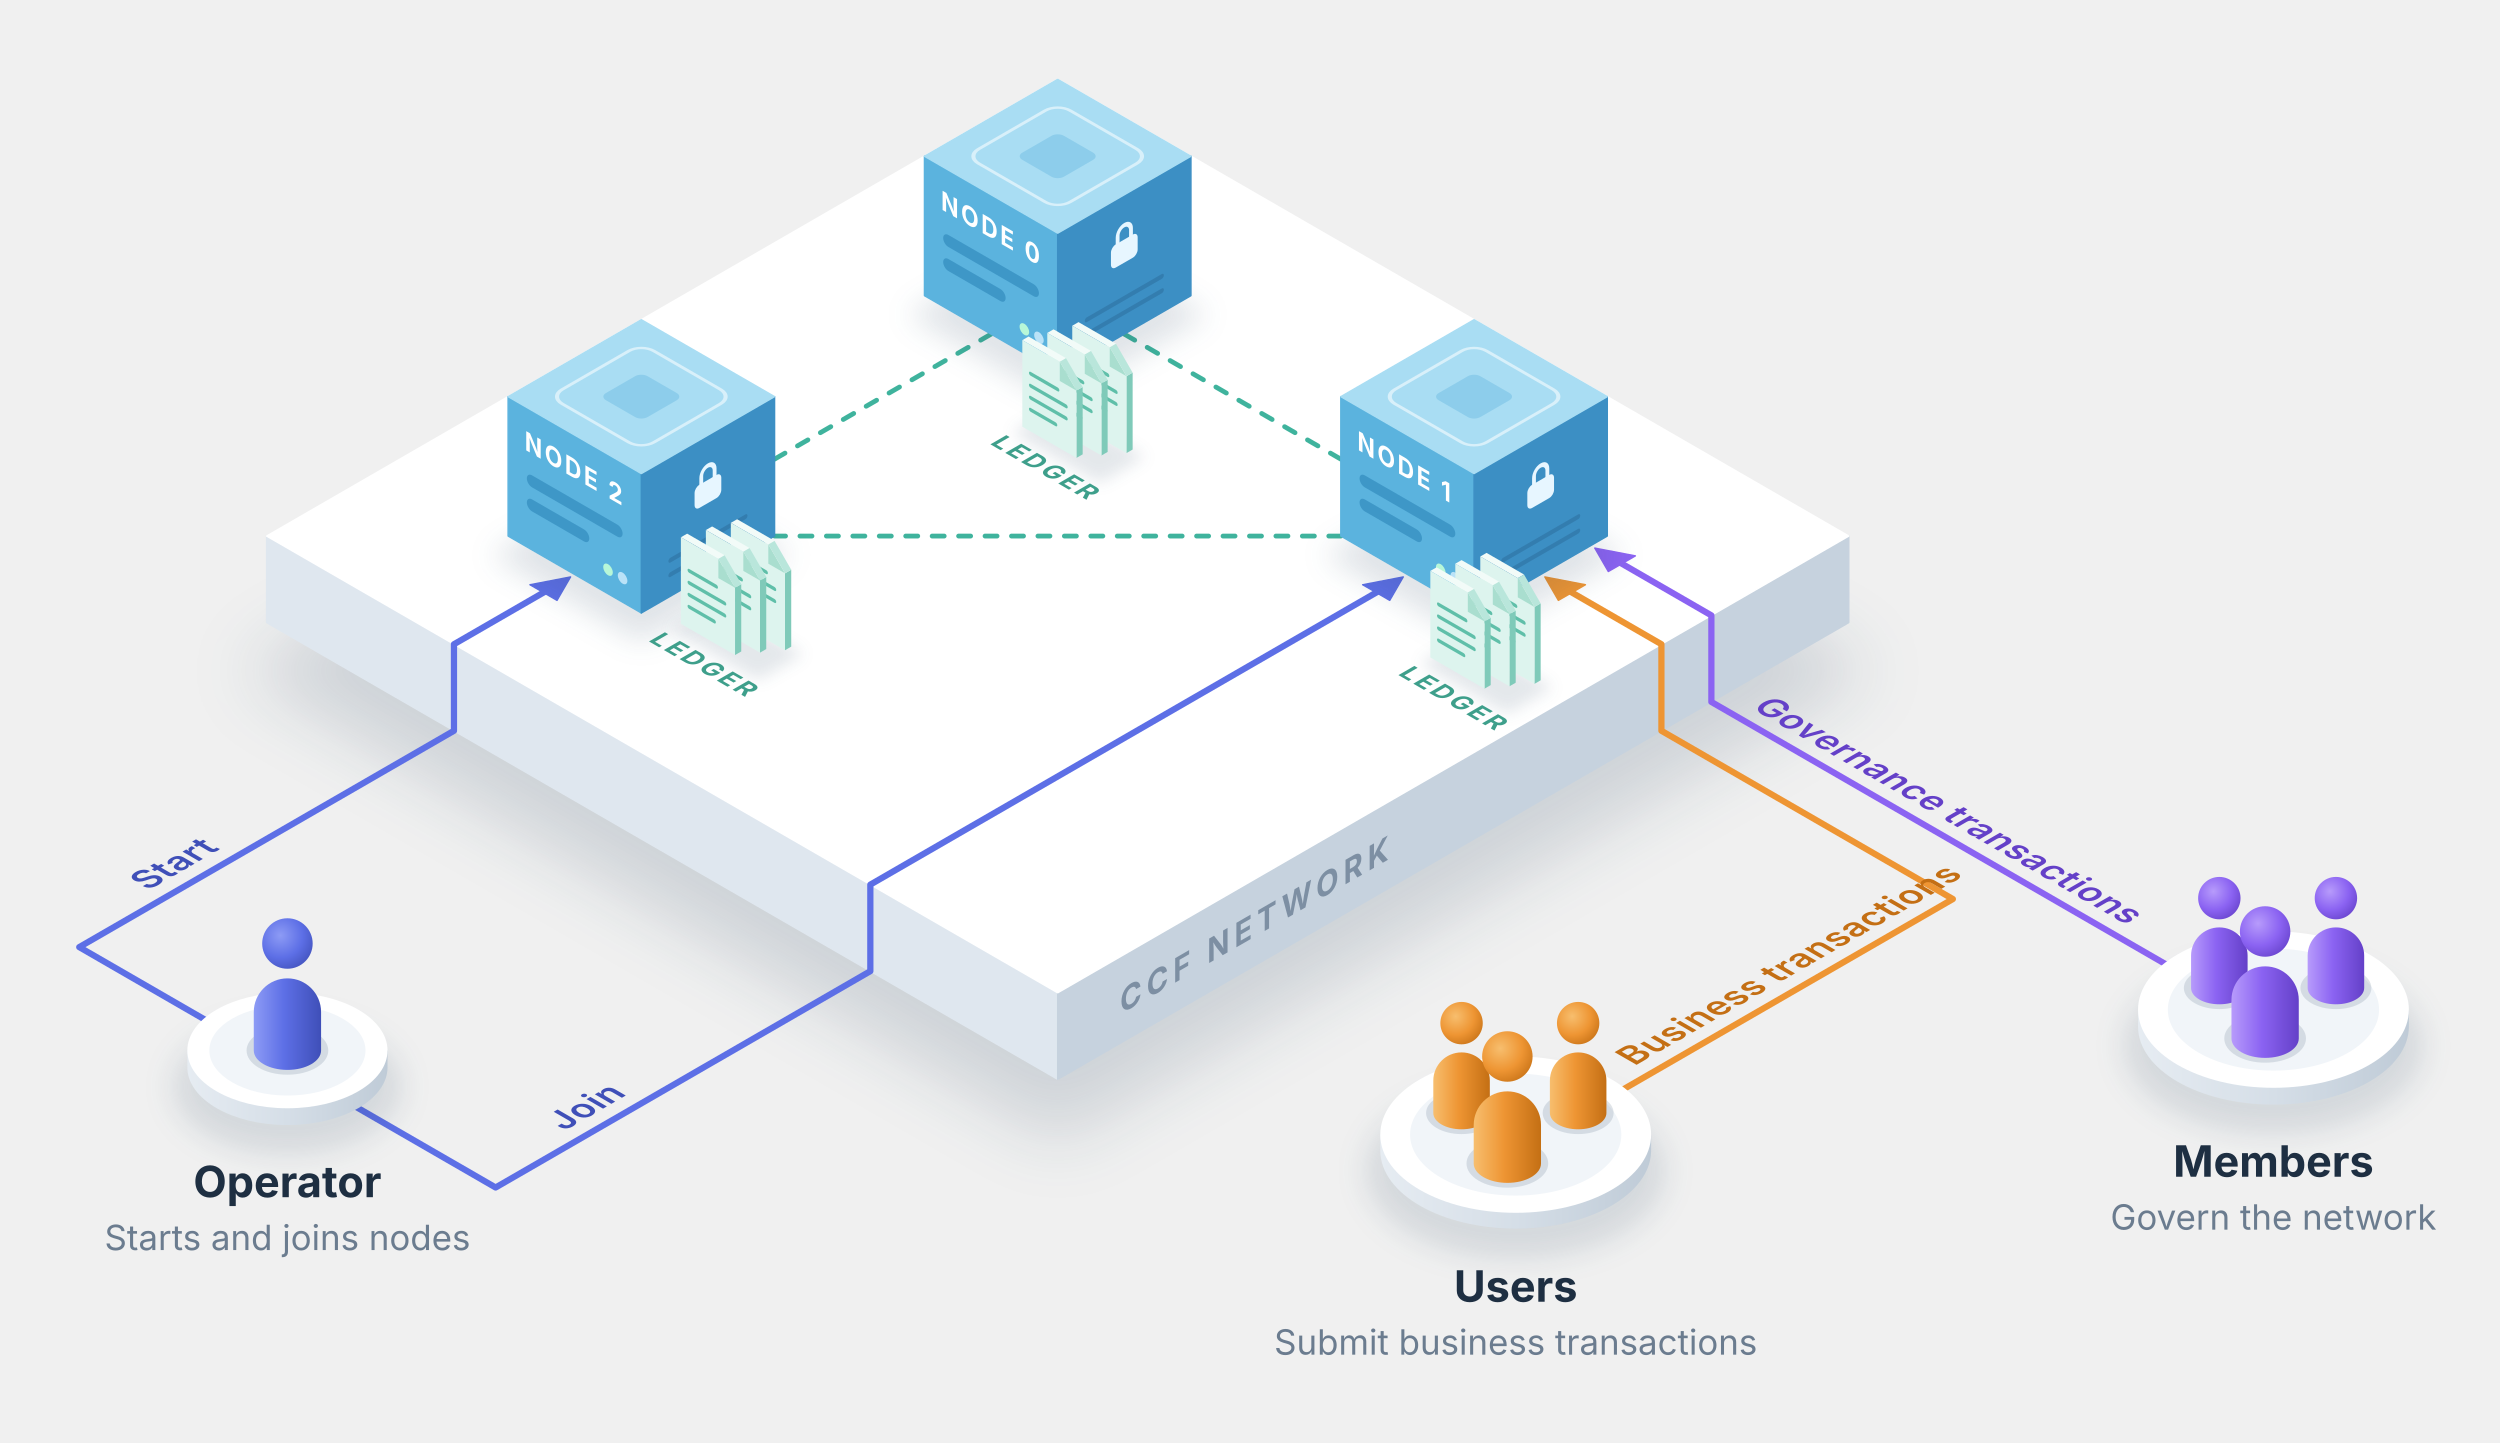
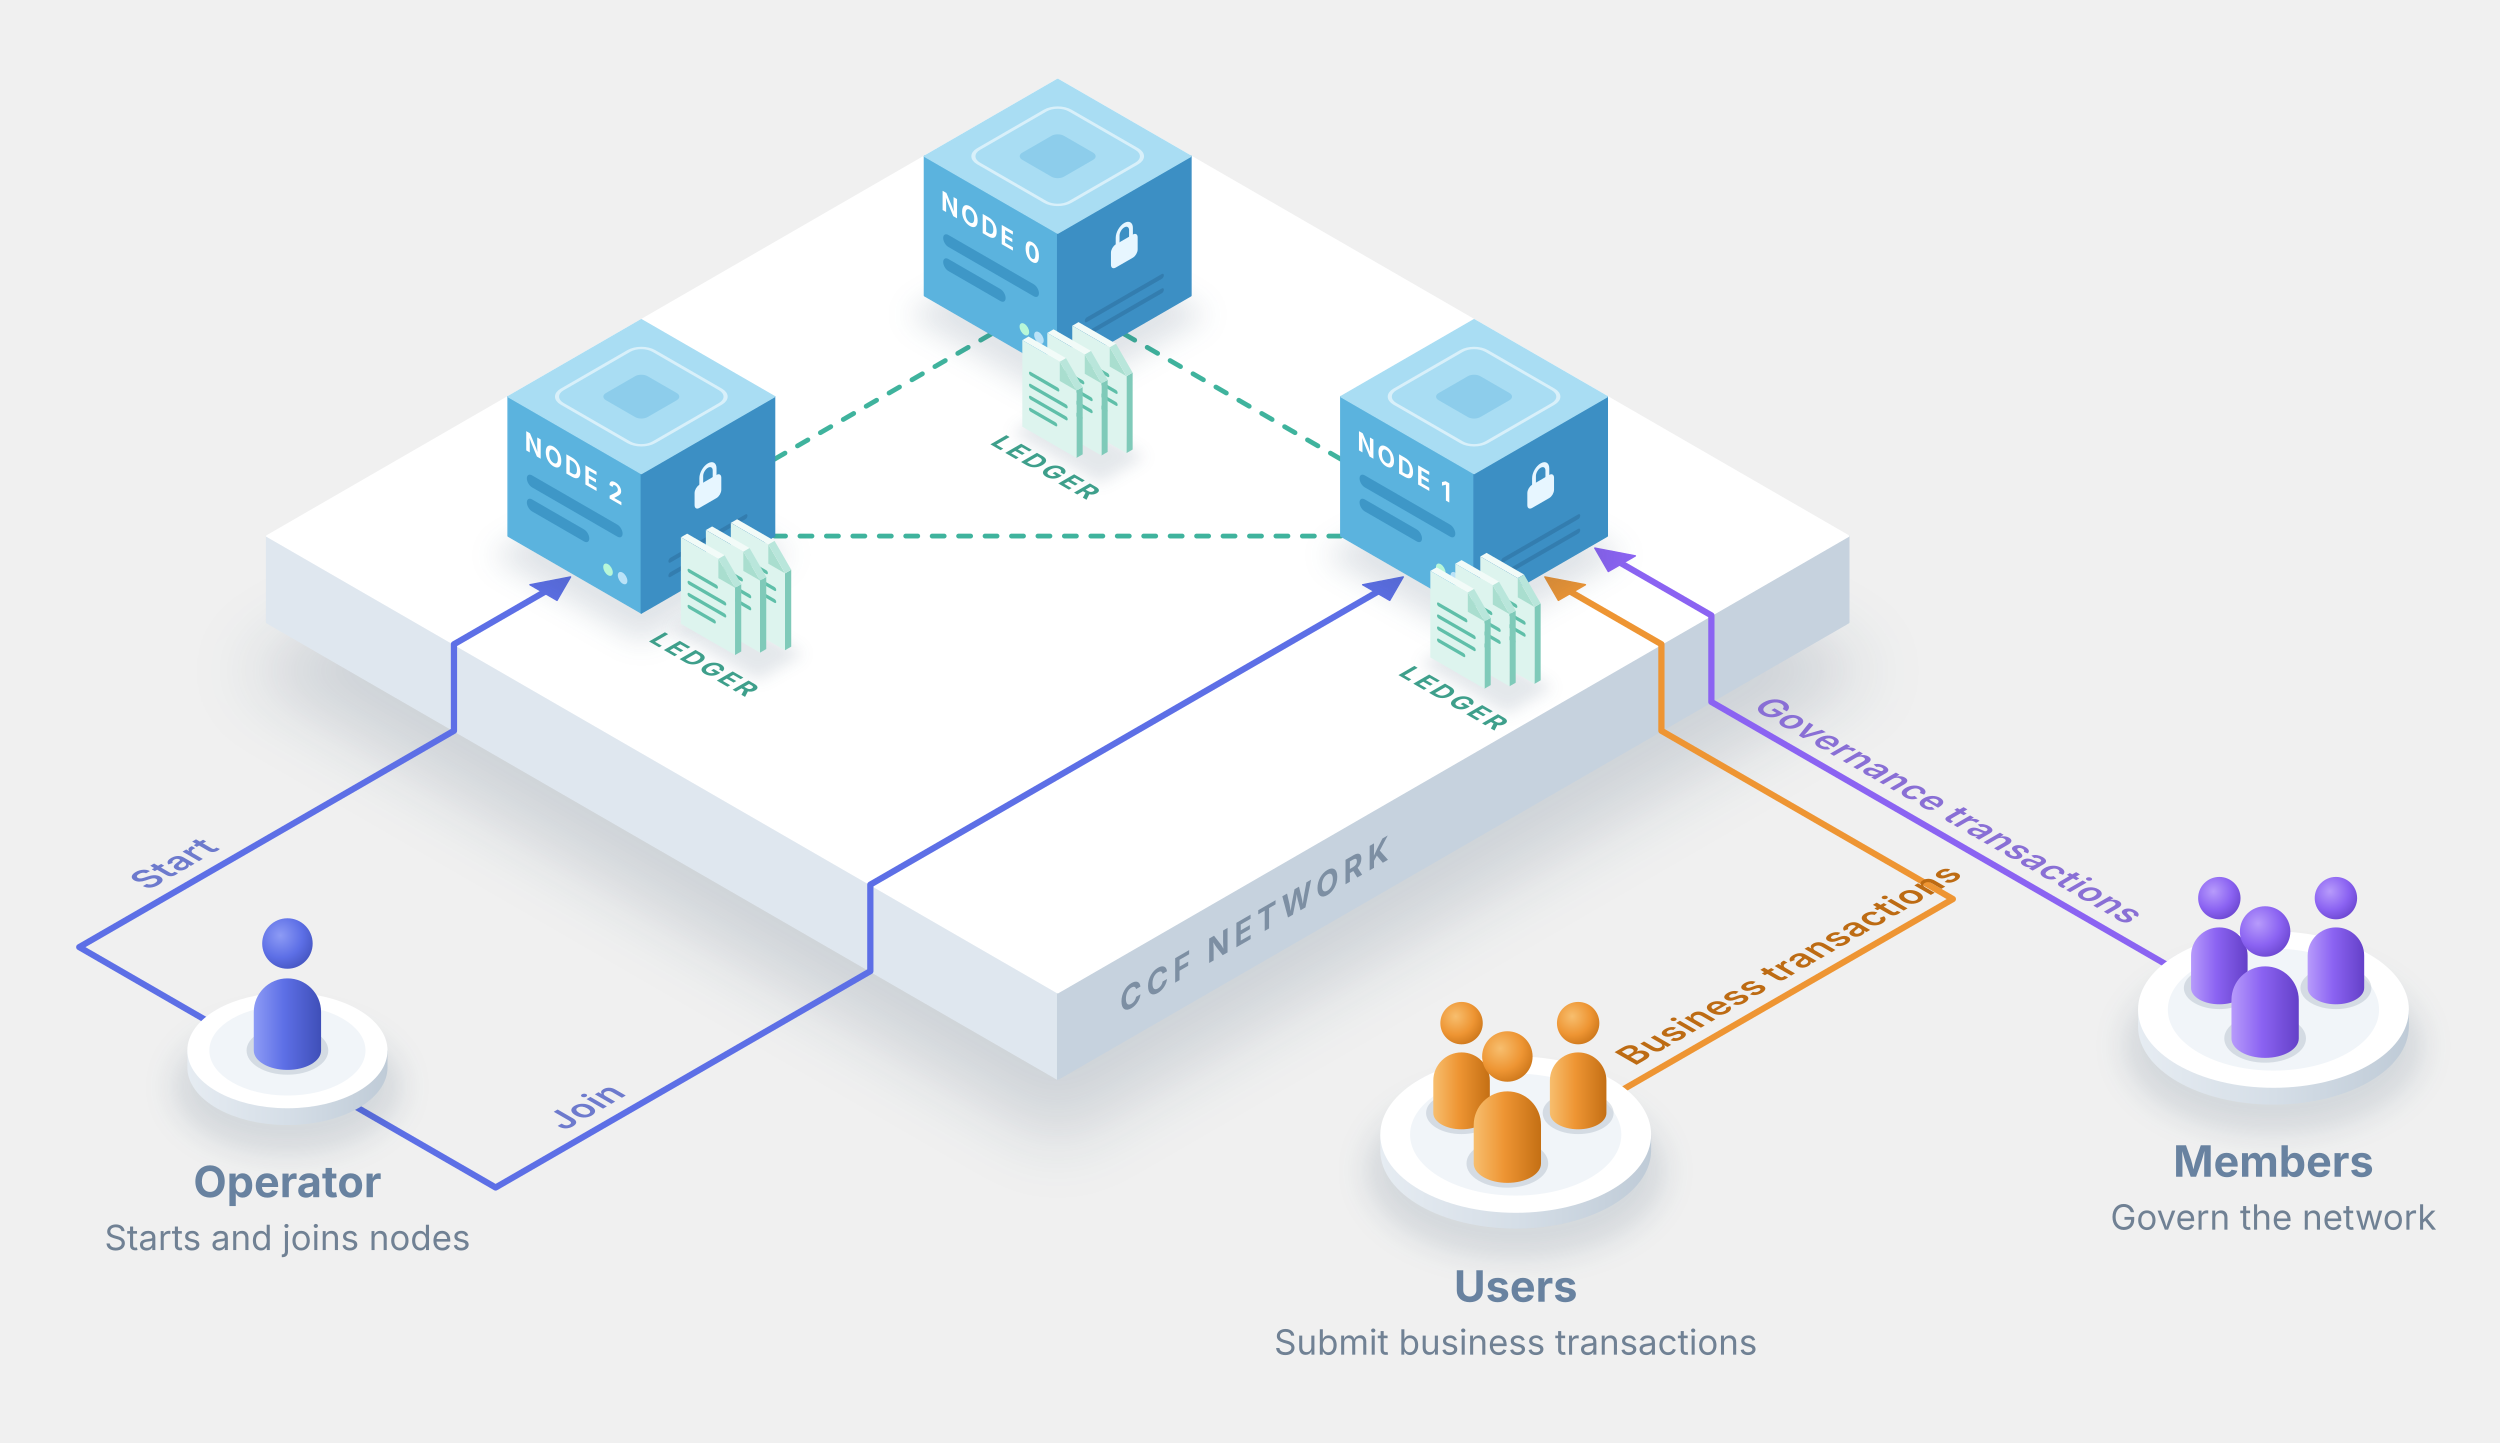
<svg xmlns="http://www.w3.org/2000/svg" width="1040" height="600" viewBox="120 186 1040 600" fill="none" role="img" aria-labelledby="title desc">
  <defs>
    <filter id="blur3" x="-30%" y="-30%" width="160%" height="160%">
      <feGaussianBlur stdDeviation="3" />
    </filter>
    <filter id="blur6" x="-30%" y="-30%" width="160%" height="160%">
      <feGaussianBlur stdDeviation="6" />
    </filter>
    <filter id="blur14" x="-20%" y="-30%" width="140%" height="160%">
      <feGaussianBlur stdDeviation="14" />
    </filter>
    <symbol id="lock" viewBox="0 0 24 24">
      <rect x="5" y="10.5" width="14" height="10.5" rx="2.5" fill="currentColor" />
      <path d="M8.5 10.5V7.5a3.5 3.5 0 0 1 7 0v3" stroke="currentColor" stroke-width="2" stroke-linecap="round" fill="none" />
    </symbol>
    <linearGradient id="discSide" x1="0" y1="0" x2="1" y2="0">
      <stop stop-color="#E6ECF2" />
      <stop offset=".5" stop-color="#D5DEE7" />
      <stop offset="1" stop-color="#BFCBD7" />
    </linearGradient>
    <linearGradient id="bodyop" x1="0" y1="0" x2="1" y2="0">
      <stop stop-color="#8D9BF5" />
      <stop offset=".45" stop-color="#5D6FE6" />
      <stop offset="1" stop-color="#3F4FB8" />
    </linearGradient>
    <radialGradient id="headop" cx=".36" cy=".34" r=".8">
      <stop stop-color="#8D9BF5" />
      <stop offset=".55" stop-color="#5D6FE6" />
      <stop offset="1" stop-color="#3F4FB8" />
    </radialGradient>
    <linearGradient id="bodygov" x1="0" y1="0" x2="1" y2="0">
      <stop stop-color="#B79BFB" />
      <stop offset=".45" stop-color="#8B63F2" />
      <stop offset="1" stop-color="#6440C8" />
    </linearGradient>
    <radialGradient id="headgov" cx=".36" cy=".34" r=".8">
      <stop stop-color="#B79BFB" />
      <stop offset=".55" stop-color="#8B63F2" />
      <stop offset="1" stop-color="#6440C8" />
    </radialGradient>
    <linearGradient id="bodyusr" x1="0" y1="0" x2="1" y2="0">
      <stop stop-color="#F7BE6E" />
      <stop offset=".45" stop-color="#EE9533" />
      <stop offset="1" stop-color="#C46F14" />
    </linearGradient>
    <radialGradient id="headusr" cx=".36" cy=".34" r=".8">
      <stop stop-color="#F7BE6E" />
      <stop offset=".55" stop-color="#EE9533" />
      <stop offset="1" stop-color="#C46F14" />
    </radialGradient>
  </defs>
  <g font-family="Inter, 'Segoe UI', ui-sans-serif, system-ui, sans-serif">
    <g transform="translate(560 255)">
      <polygon points="0.00,14.00 339.48,210.00 0.00,406.00 -339.48,210.00" fill="#1D3B58" opacity=".16" filter="url(#blur14)" />
      <polygon points="-329.09,190.00 0.00,380.00 0.00,344.00 -329.09,154.00" fill="#DFE7EF" stroke="#DFE7EF" stroke-width=".6" stroke-linejoin="round" />
      <polygon points="329.09,190.00 0.00,380.00 0.00,344.00 329.09,154.00" fill="#C6D2DE" stroke="#C6D2DE" stroke-width=".6" stroke-linejoin="round" />
      <polygon points="0.00,-36.00 329.09,154.00 0.00,344.00 -329.09,154.00" fill="#FFFFFF" stroke="#FFFFFF" stroke-width=".6" stroke-linejoin="round" />
      <g transform="matrix(0.866 -0.5 0 1 0.00 344.00)">
        <text x="30" y="24" fill="#7D8FA3" font-size="14" font-weight="700" letter-spacing="2.4">CCF NETWORK</text>
      </g>
      <path d="M-320.43 375.00 L-407.03 325.00 L-251.15 235.00 L-251.15 199.00 L-212.18 176.50" stroke="#5D6FE6" stroke-width="2.6" stroke-linecap="round" stroke-linejoin="round" fill="none" />
      <polygon points="-202.65,171.00 -208.28,180.75 -219.54,174.25" fill="#5D6FE6" stroke="#5D6FE6" stroke-width=".6" stroke-linejoin="round" />
      <path d="M-320.43 375.00 L-233.83 425.00 L-77.94 335.00 L-77.94 299.00 L134.23 176.50" stroke="#5D6FE6" stroke-width="2.6" stroke-linecap="round" stroke-linejoin="round" fill="none" />
      <polygon points="143.76,171.00 138.13,180.75 126.87,174.25" fill="#5D6FE6" stroke="#5D6FE6" stroke-width=".6" stroke-linejoin="round" />
      <path d="M505.76 358.00 L271.93 223.00 L271.93 187.00 L232.96 164.50" stroke="#8B63F2" stroke-width="2.6" stroke-linecap="round" stroke-linejoin="round" fill="none" />
      <polygon points="223.43,159.00 240.32,162.25 229.06,168.75" fill="#8B63F2" stroke="#8B63F2" stroke-width=".6" stroke-linejoin="round" />
      <path d="M190.53 410.00 L372.39 305.00 L251.15 235.00 L251.15 199.00 L212.18 176.50" stroke="#EE9533" stroke-width="2.6" stroke-linecap="round" stroke-linejoin="round" fill="none" />
      <polygon points="202.65,171.00 219.54,174.25 208.28,180.75" fill="#EE9533" stroke="#EE9533" stroke-width=".6" stroke-linejoin="round" />
-       <text transform="matrix(0.866 -0.5 0.866 0.5 -378.45 301.50)" fill="#3F4FB8" font-size="14.5" font-weight="600" letter-spacing=".2">Start</text>
-       <text transform="matrix(0.866 -0.5 0.866 0.5 -205.25 401.50)" fill="#3F4FB8" font-size="14.5" font-weight="600" letter-spacing=".2">Join</text>
-       <text transform="matrix(0.866 0.5 -0.866 0.5 288.39 225.50)" fill="#6440C8" font-size="14.5" font-weight="600" letter-spacing=".2">Governance transactions</text>
-       <text transform="matrix(0.866 -0.5 0.866 0.5 239.89 374.50)" fill="#C46F14" font-size="14.5" font-weight="600" letter-spacing=".2">Business transactions</text>
+       <text transform="matrix(0.866 -0.5 0.866 0.5 -378.45 301.50)" fill="#6D7ACD" font-size="14.5" font-weight="600" letter-spacing=".2">Start</text>
+       <text transform="matrix(0.866 -0.5 0.866 0.5 -205.25 401.50)" fill="#6D7ACD" font-size="14.5" font-weight="600" letter-spacing=".2">Join</text>
+       <text transform="matrix(0.866 0.5 -0.866 0.5 288.39 225.50)" fill="#896FD5" font-size="14.5" font-weight="600" letter-spacing=".2">Governance transactions</text>
+       <text transform="matrix(0.866 -0.5 0.866 0.5 239.89 374.50)" fill="#BD6B13" font-size="14.5" font-weight="600" letter-spacing=".2">Business transactions</text>
      <path d="M27.71 70.00 L145.49 138.00" stroke="#3FB39D" stroke-width="2" stroke-linecap="round" stroke-linejoin="round" fill="none" stroke-dasharray="5 6" />
      <path d="M-27.71 70.00 L-145.49 138.00" stroke="#3FB39D" stroke-width="2" stroke-linecap="round" stroke-linejoin="round" fill="none" stroke-dasharray="5 6" />
      <path d="M117.78 154.00 L-117.78 154.00" stroke="#3FB39D" stroke-width="2" stroke-linecap="round" stroke-linejoin="round" fill="none" stroke-dasharray="5 6" />
      <polygon points="0.00,26.00 62.35,62.00 0.00,98.00 -62.35,62.00" fill="#1D3B58" opacity=".14" filter="url(#blur6)" />
      <polygon points="-55.43,54.00 0.00,86.00 0.00,28.00 -55.43,-4.00" fill="#5BB3DE" stroke="#5BB3DE" stroke-width=".6" stroke-linejoin="round" />
      <polygon points="55.43,54.00 0.00,86.00 0.00,28.00 55.43,-4.00" fill="#3C8FC4" stroke="#3C8FC4" stroke-width=".6" stroke-linejoin="round" />
      <polygon points="0.00,-36.00 55.43,-4.00 0.00,28.00 -55.43,-4.00" fill="#A9DDF3" stroke="#A9DDF3" stroke-width=".6" stroke-linejoin="round" />
      <g transform="matrix(0.866 0.5 0 1 -55.43 -4.00)">
        <text x="8" y="18" fill="#FFFFFF" font-size="11" font-weight="700" letter-spacing="1.2">NODE 0</text>
        <rect x="9" y="27" width="46" height="5" rx="2.5" fill="#3E97C7" />
        <rect x="9" y="37" width="30" height="5" rx="2.5" fill="#3E97C7" />
        <circle cx="48" cy="48" r="2.3" fill="#B7F7D8" />
        <circle cx="55" cy="48" r="2.3" fill="#D9F2FF" opacity=".75" />
      </g>
      <g transform="matrix(0.866 -0.5 0 1 0.00 28.00)">
        <use href="#lock" x="21" y="9" width="22" height="22" color="#E7F6FF" />
        <path d="M14 43H50M14 49H50" stroke="#337DAF" stroke-width="2" stroke-linecap="round" />
      </g>
      <g transform="matrix(0.866 0.5 -0.866 0.5 0.00 -36.00)">
        <rect x="10" y="10" width="44" height="44" rx="6" fill="none" stroke="#FFFFFF" stroke-opacity=".55" stroke-width="1.4" />
        <rect x="22" y="22" width="20" height="20" rx="3" fill="#8DCDEB" />
      </g>
      <polygon points="0.00,100.00 36.37,121.00 17.32,132.00 -19.05,111.00" fill="#1D3B58" opacity=".12" filter="url(#blur3)" />
      <polygon points="31.18,118.00 28.58,119.50 28.58,87.50 31.18,86.00" fill="#7FCAB9" />
      <polygon points="8.66,65.00 24.25,74.00 21.65,75.50 6.06,66.50" fill="#F2FBF8" />
      <polygon points="24.25,74.00 31.18,86.00 28.58,87.50 21.65,75.50" fill="#B9E6DB" />
      <polygon points="6.06,106.50 28.58,119.50 28.58,87.50 21.65,75.50 6.06,66.50" fill="#DDF4EE" />
      <polygon points="21.65,75.50 21.65,83.50 28.58,87.50" fill="#A9DECF" />
      <g transform="matrix(0.866 0.5 0 1 6.06 66.50)">
        <path d="M4 12H17M4 17H21M4 22H21M4 27H16" stroke="#5FBFA9" stroke-width="1.6" stroke-linecap="round" />
      </g>
      <polygon points="20.78,119.00 18.19,120.50 18.19,90.50 20.78,89.00" fill="#7FCAB9" />
      <polygon points="-1.73,68.00 13.86,77.00 11.26,78.50 -4.33,69.50" fill="#F2FBF8" />
      <polygon points="13.86,77.00 20.78,89.00 18.19,90.50 11.26,78.50" fill="#B9E6DB" />
      <polygon points="-4.33,107.50 18.19,120.50 18.19,90.50 11.26,78.50 -4.33,69.50" fill="#DDF4EE" />
      <polygon points="11.26,78.50 11.26,86.50 18.19,90.50" fill="#A9DECF" />
      <g transform="matrix(0.866 0.5 0 1 -4.33 69.50)">
        <path d="M4 12H17M4 17H21M4 22H21M4 27H16" stroke="#5FBFA9" stroke-width="1.6" stroke-linecap="round" />
      </g>
      <polygon points="10.39,120.00 7.79,121.50 7.79,93.50 10.39,92.00" fill="#7FCAB9" />
      <polygon points="-12.12,71.00 3.46,80.00 0.87,81.50 -14.72,72.50" fill="#F2FBF8" />
      <polygon points="3.46,80.00 10.39,92.00 7.79,93.50 0.87,81.50" fill="#B9E6DB" />
      <polygon points="-14.72,108.50 7.79,121.50 7.79,93.50 0.87,81.50 -14.72,72.50" fill="#DDF4EE" />
      <polygon points="0.87,81.50 0.87,89.50 7.79,93.50" fill="#A9DECF" />
      <g transform="matrix(0.866 0.5 0 1 -14.72 72.50)">
        <path d="M4 12H17M4 17H21M4 22H21M4 27H16" stroke="#5FBFA9" stroke-width="1.6" stroke-linecap="round" />
      </g>
      <text transform="matrix(0.866 0.5 -0.866 0.5 -28.58 115.50)" fill="#3E9F8B" font-size="10.5" font-weight="700" letter-spacing="1.2">LEDGER</text>
      <polygon points="173.21,126.00 235.56,162.00 173.21,198.00 110.85,162.00" fill="#1D3B58" opacity=".14" filter="url(#blur6)" />
      <polygon points="117.78,154.00 173.21,186.00 173.21,128.00 117.78,96.00" fill="#5BB3DE" stroke="#5BB3DE" stroke-width=".6" stroke-linejoin="round" />
      <polygon points="228.63,154.00 173.21,186.00 173.21,128.00 228.63,96.00" fill="#3C8FC4" stroke="#3C8FC4" stroke-width=".6" stroke-linejoin="round" />
      <polygon points="173.21,64.00 228.63,96.00 173.21,128.00 117.78,96.00" fill="#A9DDF3" stroke="#A9DDF3" stroke-width=".6" stroke-linejoin="round" />
      <g transform="matrix(0.866 0.5 0 1 117.78 96.00)">
        <text x="8" y="18" fill="#FFFFFF" font-size="11" font-weight="700" letter-spacing="1.2">NODE 1</text>
        <rect x="9" y="27" width="46" height="5" rx="2.5" fill="#3E97C7" />
        <rect x="9" y="37" width="30" height="5" rx="2.5" fill="#3E97C7" />
        <circle cx="48" cy="48" r="2.3" fill="#B7F7D8" />
        <circle cx="55" cy="48" r="2.3" fill="#D9F2FF" opacity=".75" />
      </g>
      <g transform="matrix(0.866 -0.5 0 1 173.21 128.00)">
        <use href="#lock" x="21" y="9" width="22" height="22" color="#E7F6FF" />
        <path d="M14 43H50M14 49H50" stroke="#337DAF" stroke-width="2" stroke-linecap="round" />
      </g>
      <g transform="matrix(0.866 0.5 -0.866 0.5 173.21 64.00)">
        <rect x="10" y="10" width="44" height="44" rx="6" fill="none" stroke="#FFFFFF" stroke-opacity=".55" stroke-width="1.4" />
        <rect x="22" y="22" width="20" height="20" rx="3" fill="#8DCDEB" />
      </g>
      <polygon points="-173.21,126.00 -110.85,162.00 -173.21,198.00 -235.56,162.00" fill="#1D3B58" opacity=".14" filter="url(#blur6)" />
      <polygon points="-228.63,154.00 -173.21,186.00 -173.21,128.00 -228.63,96.00" fill="#5BB3DE" stroke="#5BB3DE" stroke-width=".6" stroke-linejoin="round" />
      <polygon points="-117.78,154.00 -173.21,186.00 -173.21,128.00 -117.78,96.00" fill="#3C8FC4" stroke="#3C8FC4" stroke-width=".6" stroke-linejoin="round" />
      <polygon points="-173.21,64.00 -117.78,96.00 -173.21,128.00 -228.63,96.00" fill="#A9DDF3" stroke="#A9DDF3" stroke-width=".6" stroke-linejoin="round" />
      <g transform="matrix(0.866 0.5 0 1 -228.63 96.00)">
        <text x="8" y="18" fill="#FFFFFF" font-size="11" font-weight="700" letter-spacing="1.2">NODE 2</text>
        <rect x="9" y="27" width="46" height="5" rx="2.5" fill="#3E97C7" />
        <rect x="9" y="37" width="30" height="5" rx="2.5" fill="#3E97C7" />
        <circle cx="48" cy="48" r="2.3" fill="#B7F7D8" />
        <circle cx="55" cy="48" r="2.3" fill="#D9F2FF" opacity=".75" />
      </g>
      <g transform="matrix(0.866 -0.5 0 1 -173.21 128.00)">
        <use href="#lock" x="21" y="9" width="22" height="22" color="#E7F6FF" />
        <path d="M14 43H50M14 49H50" stroke="#337DAF" stroke-width="2" stroke-linecap="round" />
      </g>
      <g transform="matrix(0.866 0.5 -0.866 0.5 -173.21 64.00)">
        <rect x="10" y="10" width="44" height="44" rx="6" fill="none" stroke="#FFFFFF" stroke-opacity=".55" stroke-width="1.4" />
        <rect x="22" y="22" width="20" height="20" rx="3" fill="#8DCDEB" />
      </g>
      <polygon points="-142.03,182.00 -105.66,203.00 -124.71,214.00 -161.08,193.00" fill="#1D3B58" opacity=".12" filter="url(#blur3)" />
      <polygon points="-110.85,200.00 -113.45,201.50 -113.45,169.50 -110.85,168.00" fill="#7FCAB9" />
      <polygon points="-133.37,147.00 -117.78,156.00 -120.38,157.50 -135.97,148.50" fill="#F2FBF8" />
      <polygon points="-117.78,156.00 -110.85,168.00 -113.45,169.50 -120.38,157.50" fill="#B9E6DB" />
      <polygon points="-135.97,188.50 -113.45,201.50 -113.45,169.50 -120.38,157.50 -135.97,148.50" fill="#DDF4EE" />
      <polygon points="-120.38,157.50 -120.38,165.50 -113.45,169.50" fill="#A9DECF" />
      <g transform="matrix(0.866 0.5 0 1 -135.97 148.50)">
        <path d="M4 12H17M4 17H21M4 22H21M4 27H16" stroke="#5FBFA9" stroke-width="1.6" stroke-linecap="round" />
      </g>
      <polygon points="-121.24,201.00 -123.84,202.50 -123.84,172.50 -121.24,171.00" fill="#7FCAB9" />
      <polygon points="-143.76,150.00 -128.17,159.00 -130.77,160.50 -146.36,151.50" fill="#F2FBF8" />
      <polygon points="-128.17,159.00 -121.24,171.00 -123.84,172.50 -130.77,160.50" fill="#B9E6DB" />
      <polygon points="-146.36,189.50 -123.84,202.50 -123.84,172.50 -130.77,160.50 -146.36,151.50" fill="#DDF4EE" />
      <polygon points="-130.77,160.50 -130.77,168.50 -123.84,172.50" fill="#A9DECF" />
      <g transform="matrix(0.866 0.5 0 1 -146.36 151.50)">
        <path d="M4 12H17M4 17H21M4 22H21M4 27H16" stroke="#5FBFA9" stroke-width="1.6" stroke-linecap="round" />
      </g>
      <polygon points="-131.64,202.00 -134.23,203.50 -134.23,175.50 -131.64,174.00" fill="#7FCAB9" />
      <polygon points="-154.15,153.00 -138.56,162.00 -141.16,163.50 -156.75,154.50" fill="#F2FBF8" />
      <polygon points="-138.56,162.00 -131.64,174.00 -134.23,175.50 -141.16,163.50" fill="#B9E6DB" />
      <polygon points="-156.75,190.50 -134.23,203.50 -134.23,175.50 -141.16,163.50 -156.75,154.50" fill="#DDF4EE" />
      <polygon points="-141.16,163.50 -141.16,171.50 -134.23,175.50" fill="#A9DECF" />
      <g transform="matrix(0.866 0.5 0 1 -156.75 154.50)">
        <path d="M4 12H17M4 17H21M4 22H21M4 27H16" stroke="#5FBFA9" stroke-width="1.6" stroke-linecap="round" />
      </g>
      <text transform="matrix(0.866 0.5 -0.866 0.5 -170.61 197.50)" fill="#3E9F8B" font-size="10.5" font-weight="700" letter-spacing="1.2">LEDGER</text>
      <polygon points="169.74,196.00 206.11,217.00 187.06,228.00 150.69,207.00" fill="#1D3B58" opacity=".12" filter="url(#blur3)" />
      <polygon points="200.92,214.00 198.32,215.50 198.32,183.50 200.92,182.00" fill="#7FCAB9" />
      <polygon points="178.40,161.00 193.99,170.00 191.39,171.50 175.80,162.50" fill="#F2FBF8" />
      <polygon points="193.99,170.00 200.92,182.00 198.32,183.50 191.39,171.50" fill="#B9E6DB" />
      <polygon points="175.80,202.50 198.32,215.50 198.32,183.50 191.39,171.50 175.80,162.50" fill="#DDF4EE" />
      <polygon points="191.39,171.50 191.39,179.50 198.32,183.50" fill="#A9DECF" />
      <g transform="matrix(0.866 0.5 0 1 175.80 162.50)">
        <path d="M4 12H17M4 17H21M4 22H21M4 27H16" stroke="#5FBFA9" stroke-width="1.6" stroke-linecap="round" />
      </g>
      <polygon points="190.53,215.00 187.93,216.50 187.93,186.50 190.53,185.00" fill="#7FCAB9" />
      <polygon points="168.01,164.00 183.60,173.00 181.00,174.50 165.41,165.50" fill="#F2FBF8" />
      <polygon points="183.60,173.00 190.53,185.00 187.93,186.50 181.00,174.50" fill="#B9E6DB" />
      <polygon points="165.41,203.50 187.93,216.50 187.93,186.50 181.00,174.50 165.41,165.50" fill="#DDF4EE" />
      <polygon points="181.00,174.50 181.00,182.50 187.93,186.50" fill="#A9DECF" />
      <g transform="matrix(0.866 0.5 0 1 165.41 165.50)">
        <path d="M4 12H17M4 17H21M4 22H21M4 27H16" stroke="#5FBFA9" stroke-width="1.6" stroke-linecap="round" />
      </g>
      <polygon points="180.13,216.00 177.54,217.50 177.54,189.50 180.13,188.00" fill="#7FCAB9" />
      <polygon points="157.62,167.00 173.21,176.00 170.61,177.50 155.02,168.50" fill="#F2FBF8" />
      <polygon points="173.21,176.00 180.13,188.00 177.54,189.50 170.61,177.50" fill="#B9E6DB" />
      <polygon points="155.02,204.50 177.54,217.50 177.54,189.50 170.61,177.50 155.02,168.50" fill="#DDF4EE" />
      <polygon points="170.61,177.50 170.61,185.50 177.54,189.50" fill="#A9DECF" />
      <g transform="matrix(0.866 0.5 0 1 155.02 168.50)">
        <path d="M4 12H17M4 17H21M4 22H21M4 27H16" stroke="#5FBFA9" stroke-width="1.6" stroke-linecap="round" />
      </g>
      <text transform="matrix(0.866 0.5 -0.866 0.5 141.16 211.50)" fill="#3E9F8B" font-size="10.5" font-weight="700" letter-spacing="1.2">LEDGER</text>
      <ellipse cx="-320.43" cy="383.00" rx="47.64" ry="28.04" fill="#1D3B58" opacity=".13" filter="url(#blur6)" />
      <path d="M-362.07 368.00V375.00A41.64 24.04 0 0 0 -278.79 375.00V368.00Z" fill="url(#discSide)" />
      <ellipse cx="-320.43" cy="368.00" rx="41.64" ry="24.04" fill="#FFFFFF" />
      <ellipse cx="-320.43" cy="368.00" rx="32.48" ry="18.75" fill="#F1F5F9" />
      <ellipse cx="-320.43" cy="368.00" rx="17.00" ry="10.08" fill="#1D3B58" opacity=".14" />
      <path d="M-334.43 368.00V352.00A14.00 14.00 0 0 1 -306.43 352.00V368.00A14.00 8.08 0 0 1 -334.43 368.00Z" fill="url(#bodyop)" />
      <circle cx="-320.43" cy="323.50" r="10.50" fill="url(#headop)" />
      <ellipse cx="190.53" cy="418.00" rx="62.34" ry="36.53" fill="#1D3B58" opacity=".13" filter="url(#blur6)" />
      <path d="M134.19 403.00V410.00A56.34 32.53 0 0 0 246.86 410.00V403.00Z" fill="url(#discSide)" />
      <ellipse cx="190.53" cy="403.00" rx="56.34" ry="32.53" fill="#FFFFFF" />
      <ellipse cx="190.53" cy="403.00" rx="43.94" ry="25.37" fill="#F1F5F9" />
      <ellipse cx="168.01" cy="394.00" rx="14.76" ry="8.79" fill="#1D3B58" opacity=".14" />
      <path d="M156.25 394.00V380.56A11.76 11.76 0 0 1 179.77 380.56V394.00A11.76 6.79 0 0 1 156.25 394.00Z" fill="url(#bodyusr)" />
      <circle cx="168.01" cy="356.62" r="8.82" fill="url(#headusr)" />
      <ellipse cx="216.51" cy="394.00" rx="14.76" ry="8.79" fill="#1D3B58" opacity=".14" />
      <path d="M204.75 394.00V380.56A11.76 11.76 0 0 1 228.27 380.56V394.00A11.76 6.79 0 0 1 204.75 394.00Z" fill="url(#bodyusr)" />
      <circle cx="216.51" cy="356.62" r="8.82" fill="url(#headusr)" />
      <ellipse cx="187.06" cy="415.00" rx="17.00" ry="10.08" fill="#1D3B58" opacity=".14" />
      <path d="M173.06 415.00V399.00A14.00 14.00 0 0 1 201.06 399.00V415.00A14.00 8.08 0 0 1 173.06 415.00Z" fill="url(#bodyusr)" />
      <circle cx="187.06" cy="370.50" r="10.50" fill="url(#headusr)" />
      <ellipse cx="505.76" cy="366.00" rx="62.34" ry="36.53" fill="#1D3B58" opacity=".13" filter="url(#blur6)" />
      <path d="M449.42 351.00V358.00A56.34 32.53 0 0 0 562.10 358.00V351.00Z" fill="url(#discSide)" />
      <ellipse cx="505.76" cy="351.00" rx="56.34" ry="32.53" fill="#FFFFFF" />
      <ellipse cx="505.76" cy="351.00" rx="43.94" ry="25.37" fill="#F1F5F9" />
      <ellipse cx="483.24" cy="342.00" rx="14.76" ry="8.79" fill="#1D3B58" opacity=".14" />
      <path d="M471.48 342.00V328.56A11.76 11.76 0 0 1 495.00 328.56V342.00A11.76 6.79 0 0 1 471.48 342.00Z" fill="url(#bodygov)" />
      <circle cx="483.24" cy="304.62" r="8.82" fill="url(#headgov)" />
      <ellipse cx="531.74" cy="342.00" rx="14.76" ry="8.79" fill="#1D3B58" opacity=".14" />
      <path d="M519.98 342.00V328.56A11.76 11.76 0 0 1 543.50 328.56V342.00A11.76 6.79 0 0 1 519.98 342.00Z" fill="url(#bodygov)" />
      <circle cx="531.74" cy="304.62" r="8.82" fill="url(#headgov)" />
      <ellipse cx="502.29" cy="363.00" rx="17.00" ry="10.08" fill="#1D3B58" opacity=".14" />
      <path d="M488.29 363.00V347.00A14.00 14.00 0 0 1 516.29 347.00V363.00A14.00 8.08 0 0 1 488.29 363.00Z" fill="url(#bodygov)" />
      <circle cx="502.29" cy="318.50" r="10.50" fill="url(#headgov)" />
-       <text x="-320.43" y="429.04" text-anchor="middle" fill="#1E2F42" font-size="18" font-weight="650">Operator</text>
-       <text x="-320.43" y="451.04" text-anchor="middle" fill="#6B7C8F" font-size="14.5">Starts and joins nodes</text>
-       <text x="190.53" y="472.53" text-anchor="middle" fill="#1E2F42" font-size="18" font-weight="650">Users</text>
-       <text x="190.53" y="494.53" text-anchor="middle" fill="#6B7C8F" font-size="14.5">Submit business transactions</text>
-       <text x="505.76" y="420.53" text-anchor="middle" fill="#1E2F42" font-size="18" font-weight="650">Members</text>
-       <text x="505.76" y="442.53" text-anchor="middle" fill="#6B7C8F" font-size="14.5">Govern the network</text>
+       <text x="-320.43" y="429.04" text-anchor="middle" fill="#6882A0" font-size="18" font-weight="650">Operator</text>
+       <text x="-320.43" y="451.04" text-anchor="middle" fill="#708194" font-size="14.5">Starts and joins nodes</text>
+       <text x="190.53" y="472.53" text-anchor="middle" fill="#6882A0" font-size="18" font-weight="650">Users</text>
+       <text x="190.53" y="494.53" text-anchor="middle" fill="#708194" font-size="14.5">Submit business transactions</text>
+       <text x="505.76" y="420.53" text-anchor="middle" fill="#6882A0" font-size="18" font-weight="650">Members</text>
+       <text x="505.76" y="442.53" text-anchor="middle" fill="#708194" font-size="14.5">Govern the network</text>
    </g>
  </g>
</svg>
